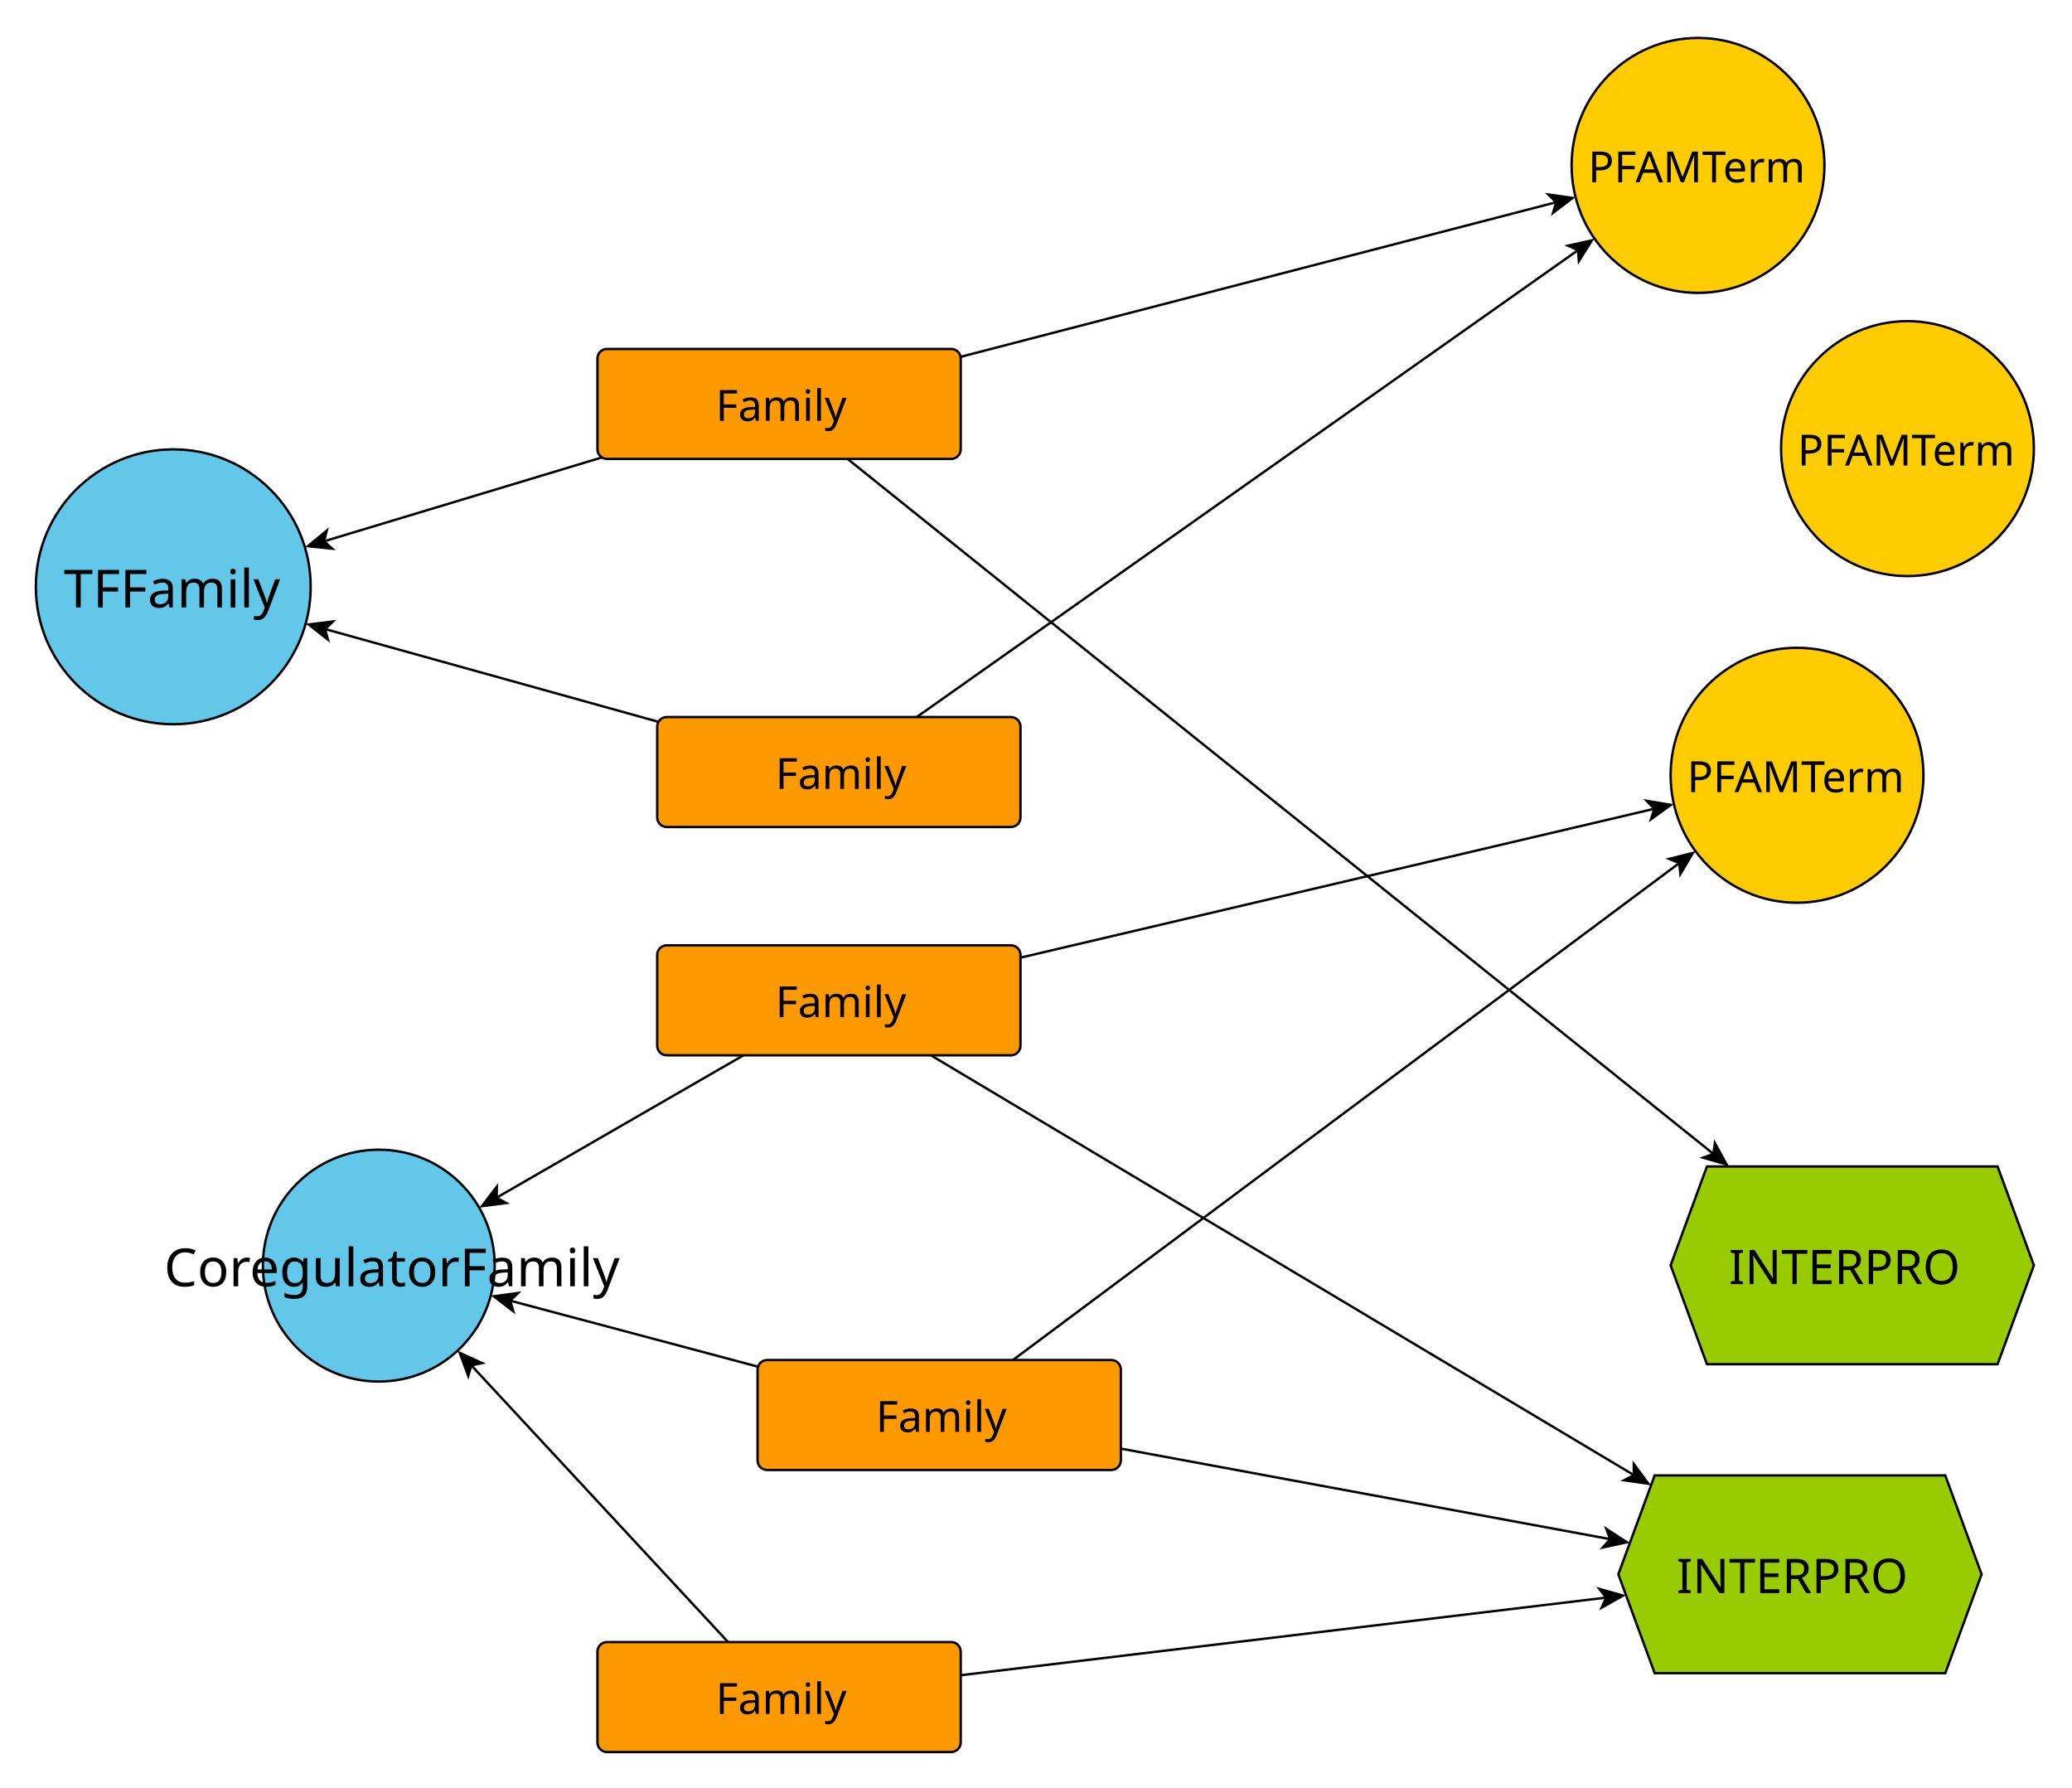
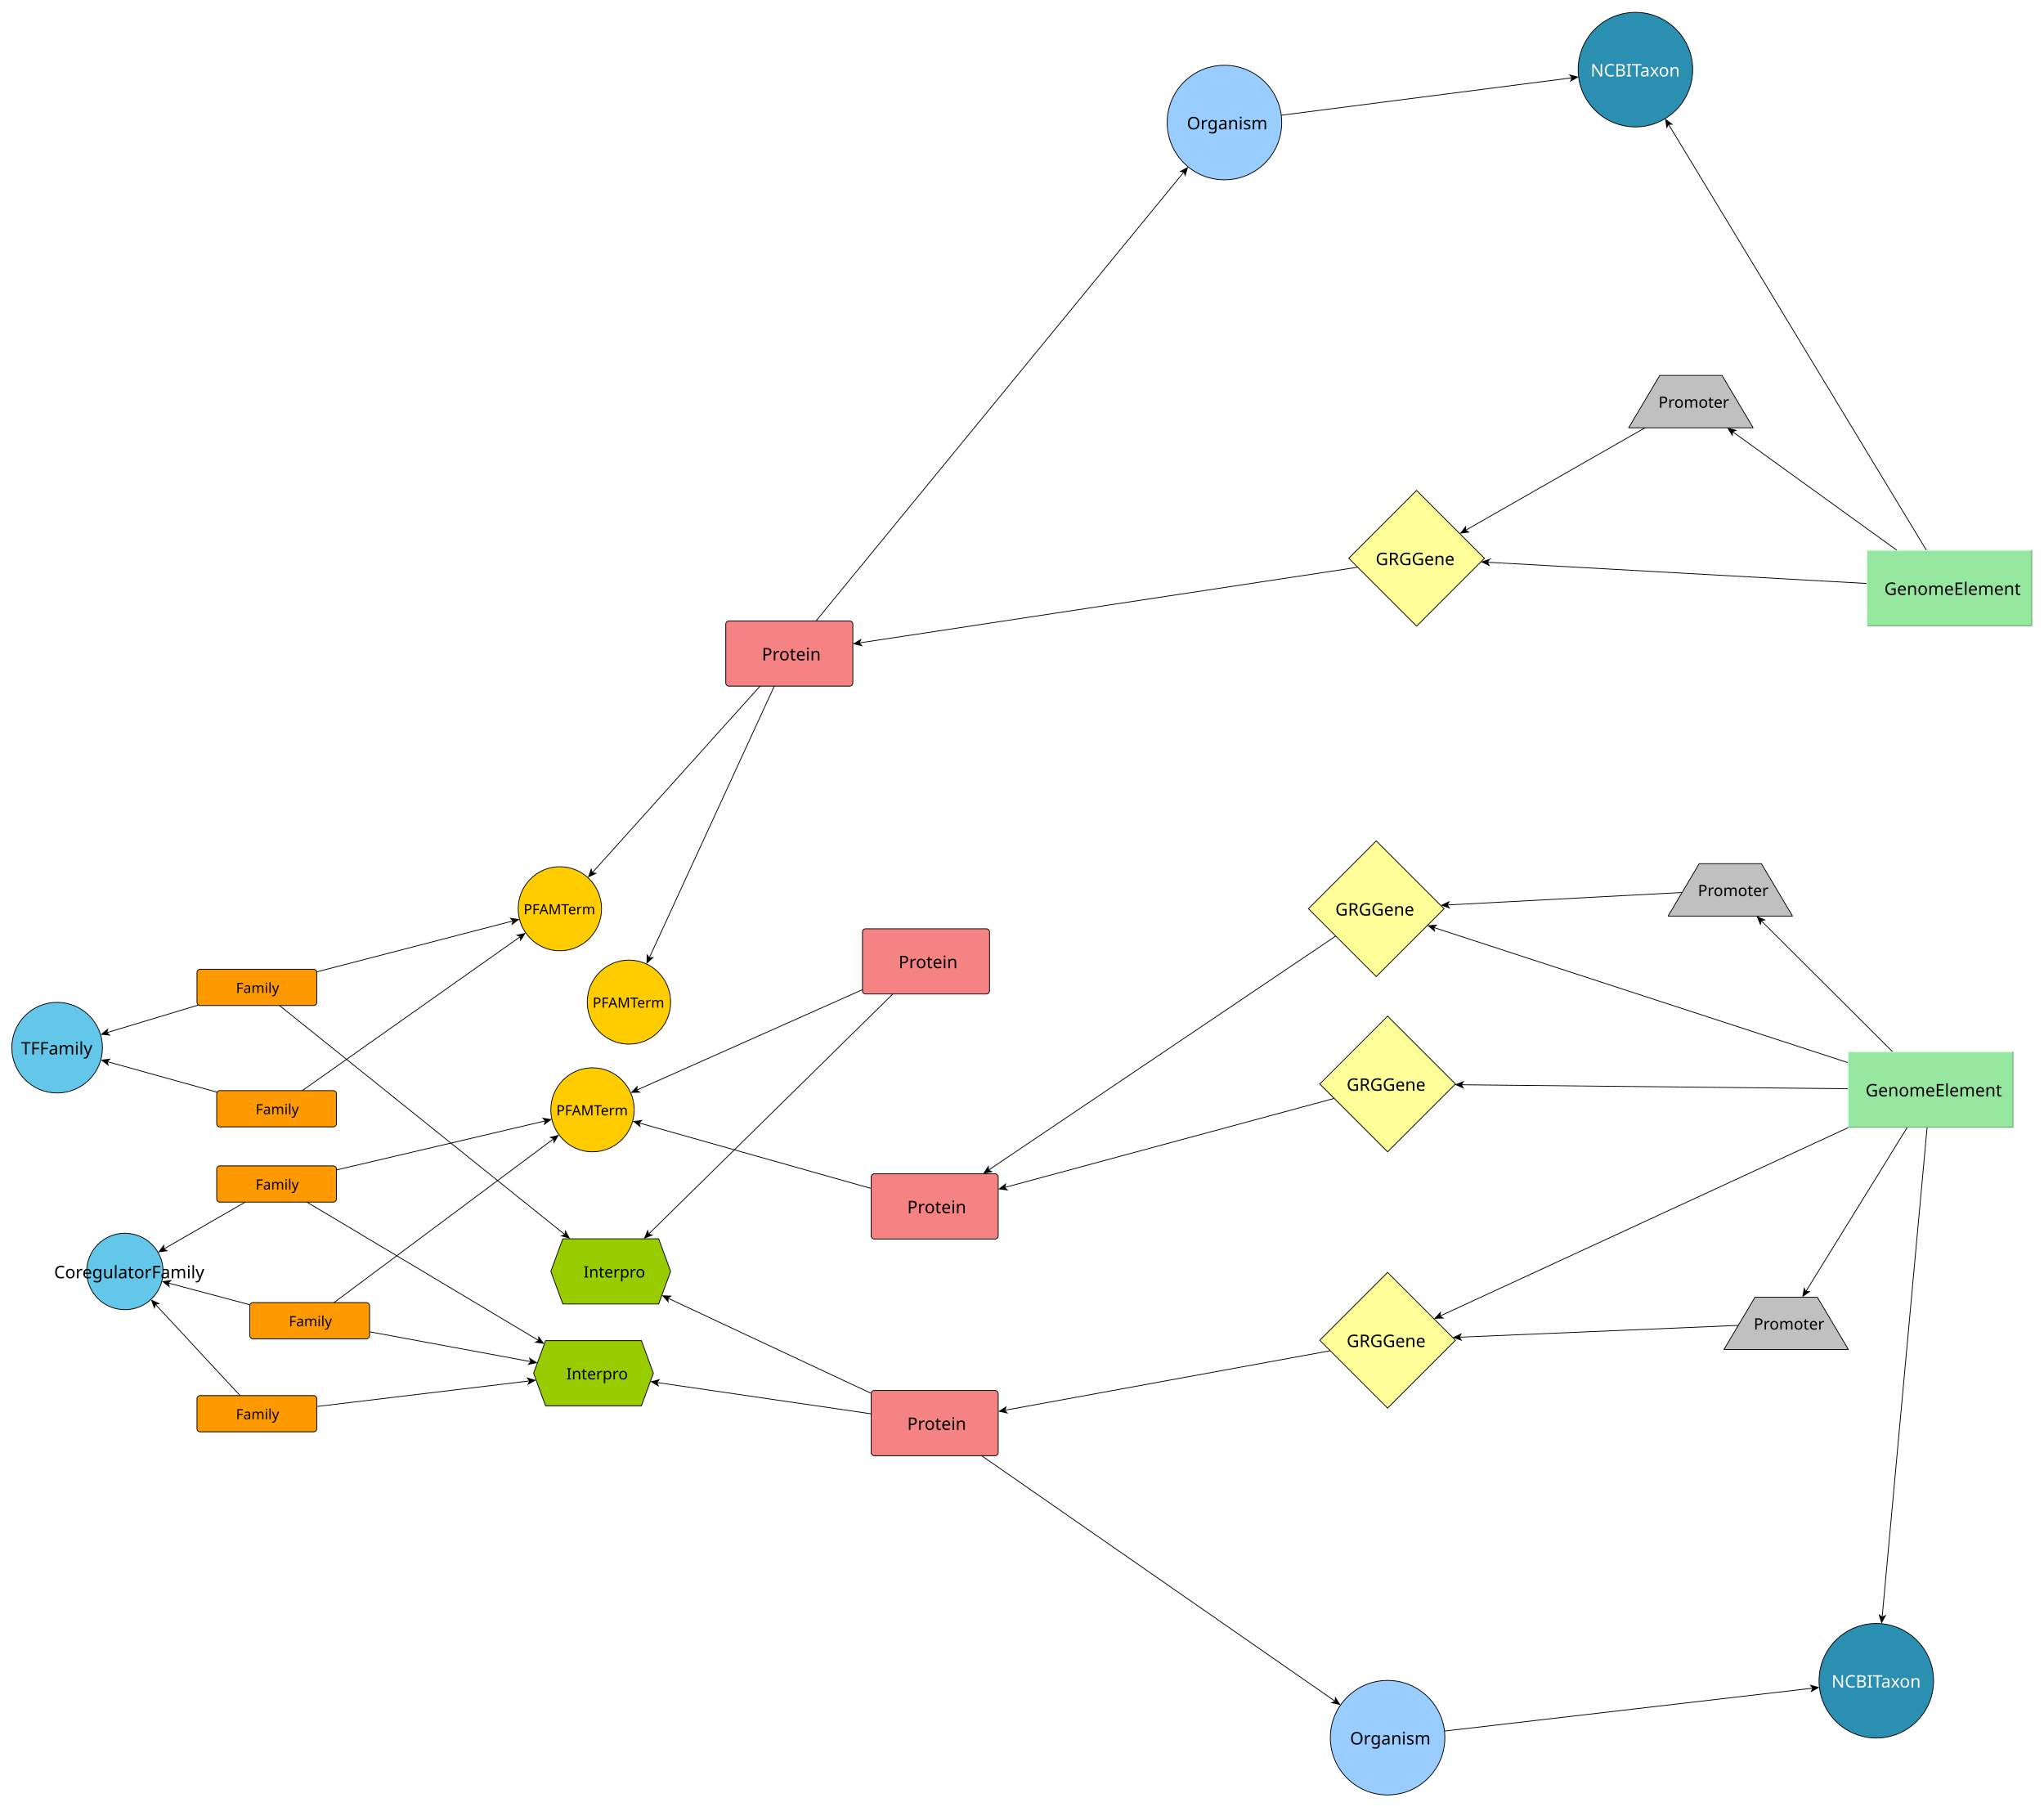
- <svg xmlns="http://www.w3.org/2000/svg" fill-opacity="1" color-rendering="auto" color-interpolation="auto" stroke="black" text-rendering="auto" stroke-linecap="square" width="867" stroke-miterlimit="10" stroke-opacity="1" shape-rendering="auto" fill="black" stroke-dasharray="none" font-weight="normal" stroke-width="1" height="748" font-family="'Dialog'" font-style="normal" stroke-linejoin="miter" font-size="12" stroke-dashoffset="0" image-rendering="auto">
+ <svg xmlns="http://www.w3.org/2000/svg" fill-opacity="1" color-rendering="auto" color-interpolation="auto" stroke="black" text-rendering="auto" stroke-linecap="square" width="2594" stroke-miterlimit="10" stroke-opacity="1" shape-rendering="auto" fill="black" stroke-dasharray="none" font-weight="normal" stroke-width="1" height="2293" font-family="'Dialog'" font-style="normal" stroke-linejoin="miter" font-size="12" stroke-dashoffset="0" image-rendering="auto">
  <defs id="genericDefs" />
  <g>
    <defs id="defs1">
      <clipPath clipPathUnits="userSpaceOnUse" id="clipPath1">
-         <path d="M0 0 L867 0 L867 748 L0 748 L0 0 Z" />
+         <path d="M0 0 L2594 0 L2594 2293 L0 2293 L0 0 Z" />
      </clipPath>
      <clipPath clipPathUnits="userSpaceOnUse" id="clipPath2">
-         <path d="M396 4 L1263 4 L1263 752 L396 752 L396 4 Z" />
+         <path d="M396 -1080 L2990 -1080 L2990 1213 L396 1213 L396 -1080 Z" />
      </clipPath>
    </defs>
-     <g fill="white" transform="translate(-396,-4)" stroke="white">
-       <rect x="396" width="867" height="748" y="4" clip-path="url(#clipPath2)" stroke="none" />
-     </g>
-     <g fill="rgb(99,199,233)" transform="matrix(1,0,0,1,-396,-4)" stroke="rgb(99,199,233)">
+     <g fill="white" transform="translate(-396,1080)" stroke="white">
+       <rect x="396" width="2594" height="2293" y="-1080" clip-path="url(#clipPath2)" stroke="none" />
+     </g>
+     <g fill="rgb(99,199,233)" transform="matrix(1,0,0,1,-396,1080)" stroke="rgb(99,199,233)">
      <circle r="57.5" clip-path="url(#clipPath2)" cx="468.5" cy="249.5" stroke="none" />
    </g>
-     <g font-size="22" stroke-miterlimit="1.45" font-family="sans-serif" transform="matrix(1,0,0,1,-396,-4)" stroke-linecap="butt">
+     <g font-size="22" stroke-miterlimit="1.45" font-family="sans-serif" transform="matrix(1,0,0,1,-396,1080)" stroke-linecap="butt">
      <text x="422.674" xml:space="preserve" y="258.142" clip-path="url(#clipPath2)" stroke="none">TFFamily</text>
      <circle fill="none" r="57.5" clip-path="url(#clipPath2)" cx="468.5" cy="249.5" />
    </g>
-     <g fill="rgb(99,199,233)" transform="matrix(1,0,0,1,-396,-4)" stroke="rgb(99,199,233)">
+     <g fill="rgb(99,199,233)" transform="matrix(1,0,0,1,-396,1080)" stroke="rgb(99,199,233)">
      <circle r="48.5" clip-path="url(#clipPath2)" cx="554.5" cy="533.5" stroke="none" />
    </g>
-     <g font-size="22" stroke-miterlimit="1.45" font-family="sans-serif" transform="matrix(1,0,0,1,-396,-4)" stroke-linecap="butt">
+     <g font-size="22" stroke-miterlimit="1.45" font-family="sans-serif" transform="matrix(1,0,0,1,-396,1080)" stroke-linecap="butt">
      <text x="464.636" xml:space="preserve" y="542.142" clip-path="url(#clipPath2)" stroke="none">CoregulatorFamily</text>
      <circle fill="none" r="48.5" clip-path="url(#clipPath2)" cx="554.5" cy="533.5" />
    </g>
-     <g fill="rgb(255,153,0)" transform="matrix(1,0,0,1,-396,-4)" stroke="rgb(255,153,0)">
+     <g fill="rgb(255,153,0)" transform="matrix(1,0,0,1,-396,1080)" stroke="rgb(255,153,0)">
      <rect x="646" y="150" clip-path="url(#clipPath2)" width="152" rx="4" ry="4" height="46" stroke="none" />
    </g>
-     <g font-size="18" stroke-miterlimit="1.45" font-family="sans-serif" transform="matrix(1,0,0,1,-396,-4)" stroke-linecap="butt">
+     <g font-size="18" stroke-miterlimit="1.45" font-family="sans-serif" transform="matrix(1,0,0,1,-396,1080)" stroke-linecap="butt">
      <text x="695.501" xml:space="preserve" y="180.071" clip-path="url(#clipPath2)" stroke="none">Family</text>
      <rect x="646" y="150" clip-path="url(#clipPath2)" fill="none" width="152" rx="4" ry="4" height="46" />
    </g>
-     <g fill="rgb(255,153,0)" transform="matrix(1,0,0,1,-396,-4)" stroke="rgb(255,153,0)">
+     <g fill="rgb(255,153,0)" transform="matrix(1,0,0,1,-396,1080)" stroke="rgb(255,153,0)">
      <rect x="671" y="304" clip-path="url(#clipPath2)" width="152" rx="4" ry="4" height="46" stroke="none" />
    </g>
-     <g font-size="18" stroke-miterlimit="1.45" font-family="sans-serif" transform="matrix(1,0,0,1,-396,-4)" stroke-linecap="butt">
+     <g font-size="18" stroke-miterlimit="1.45" font-family="sans-serif" transform="matrix(1,0,0,1,-396,1080)" stroke-linecap="butt">
      <text x="720.501" xml:space="preserve" y="334.071" clip-path="url(#clipPath2)" stroke="none">Family</text>
      <rect x="671" y="304" clip-path="url(#clipPath2)" fill="none" width="152" rx="4" ry="4" height="46" />
    </g>
-     <g fill="rgb(255,153,0)" transform="matrix(1,0,0,1,-396,-4)" stroke="rgb(255,153,0)">
+     <g fill="rgb(255,153,0)" transform="matrix(1,0,0,1,-396,1080)" stroke="rgb(255,153,0)">
      <rect x="671" y="399.5" clip-path="url(#clipPath2)" width="152" rx="4" ry="4" height="46" stroke="none" />
    </g>
-     <g font-size="18" stroke-miterlimit="1.45" font-family="sans-serif" transform="matrix(1,0,0,1,-396,-4)" stroke-linecap="butt">
+     <g font-size="18" stroke-miterlimit="1.45" font-family="sans-serif" transform="matrix(1,0,0,1,-396,1080)" stroke-linecap="butt">
      <text x="720.501" xml:space="preserve" y="429.571" clip-path="url(#clipPath2)" stroke="none">Family</text>
      <rect x="671" y="399.5" clip-path="url(#clipPath2)" fill="none" width="152" rx="4" ry="4" height="46" />
    </g>
-     <g fill="rgb(255,153,0)" transform="matrix(1,0,0,1,-396,-4)" stroke="rgb(255,153,0)">
+     <g fill="rgb(255,153,0)" transform="matrix(1,0,0,1,-396,1080)" stroke="rgb(255,153,0)">
      <rect x="713" y="573" clip-path="url(#clipPath2)" width="152" rx="4" ry="4" height="46" stroke="none" />
    </g>
-     <g font-size="18" stroke-miterlimit="1.45" font-family="sans-serif" transform="matrix(1,0,0,1,-396,-4)" stroke-linecap="butt">
+     <g font-size="18" stroke-miterlimit="1.45" font-family="sans-serif" transform="matrix(1,0,0,1,-396,1080)" stroke-linecap="butt">
      <text x="762.501" xml:space="preserve" y="603.071" clip-path="url(#clipPath2)" stroke="none">Family</text>
      <rect x="713" y="573" clip-path="url(#clipPath2)" fill="none" width="152" rx="4" ry="4" height="46" />
    </g>
-     <g fill="rgb(255,153,0)" transform="matrix(1,0,0,1,-396,-4)" stroke="rgb(255,153,0)">
+     <g fill="rgb(255,153,0)" transform="matrix(1,0,0,1,-396,1080)" stroke="rgb(255,153,0)">
      <rect x="646" y="691" clip-path="url(#clipPath2)" width="152" rx="4" ry="4" height="46" stroke="none" />
    </g>
-     <g font-size="18" stroke-miterlimit="1.45" font-family="sans-serif" transform="matrix(1,0,0,1,-396,-4)" stroke-linecap="butt">
+     <g font-size="18" stroke-miterlimit="1.45" font-family="sans-serif" transform="matrix(1,0,0,1,-396,1080)" stroke-linecap="butt">
      <text x="695.501" xml:space="preserve" y="721.071" clip-path="url(#clipPath2)" stroke="none">Family</text>
      <rect x="646" y="691" clip-path="url(#clipPath2)" fill="none" width="152" rx="4" ry="4" height="46" />
    </g>
-     <g fill="rgb(255,204,0)" transform="matrix(1,0,0,1,-396,-4)" stroke="rgb(255,204,0)">
+     <g fill="rgb(255,204,0)" transform="matrix(1,0,0,1,-396,1080)" stroke="rgb(255,204,0)">
      <ellipse rx="52.892" ry="53.327" clip-path="url(#clipPath2)" cx="1106.517" cy="73.202" stroke="none" />
    </g>
-     <g font-size="18" stroke-miterlimit="1.45" font-family="sans-serif" transform="matrix(1,0,0,1,-396,-4)" stroke-linecap="butt">
+     <g font-size="18" stroke-miterlimit="1.45" font-family="sans-serif" transform="matrix(1,0,0,1,-396,1080)" stroke-linecap="butt">
      <text x="1060.52" xml:space="preserve" y="80.273" clip-path="url(#clipPath2)" stroke="none">PFAMTerm</text>
      <ellipse rx="52.892" fill="none" ry="53.327" clip-path="url(#clipPath2)" cx="1106.517" cy="73.202" />
    </g>
-     <g fill="rgb(255,204,0)" transform="matrix(1,0,0,1,-396,-4)" stroke="rgb(255,204,0)">
+     <g fill="rgb(255,204,0)" transform="matrix(1,0,0,1,-396,1080)" stroke="rgb(255,204,0)">
      <ellipse rx="52.892" ry="53.327" clip-path="url(#clipPath2)" cx="1194.159" cy="191.688" stroke="none" />
    </g>
-     <g font-size="18" stroke-miterlimit="1.45" font-family="sans-serif" transform="matrix(1,0,0,1,-396,-4)" stroke-linecap="butt">
+     <g font-size="18" stroke-miterlimit="1.45" font-family="sans-serif" transform="matrix(1,0,0,1,-396,1080)" stroke-linecap="butt">
      <text x="1148.161" xml:space="preserve" y="198.758" clip-path="url(#clipPath2)" stroke="none">PFAMTerm</text>
      <ellipse rx="52.892" fill="none" ry="53.327" clip-path="url(#clipPath2)" cx="1194.159" cy="191.688" />
    </g>
-     <g fill="rgb(255,204,0)" transform="matrix(1,0,0,1,-396,-4)" stroke="rgb(255,204,0)">
+     <g fill="rgb(255,204,0)" transform="matrix(1,0,0,1,-396,1080)" stroke="rgb(255,204,0)">
      <ellipse rx="52.892" ry="53.327" clip-path="url(#clipPath2)" cx="1147.944" cy="328.342" stroke="none" />
    </g>
-     <g font-size="18" stroke-miterlimit="1.45" font-family="sans-serif" transform="matrix(1,0,0,1,-396,-4)" stroke-linecap="butt">
+     <g font-size="18" stroke-miterlimit="1.45" font-family="sans-serif" transform="matrix(1,0,0,1,-396,1080)" stroke-linecap="butt">
      <text x="1101.946" xml:space="preserve" y="335.413" clip-path="url(#clipPath2)" stroke="none">PFAMTerm</text>
      <ellipse rx="52.892" fill="none" ry="53.327" clip-path="url(#clipPath2)" cx="1147.944" cy="328.342" />
    </g>
-     <g fill="rgb(153,204,0)" transform="matrix(1,0,0,1,-396,-4)" stroke="rgb(153,204,0)">
+     <g fill="rgb(153,204,0)" transform="matrix(1,0,0,1,-396,1080)" stroke="rgb(153,204,0)">
      <path d="M1073.176 662.641 L1088.376 621.274 L1209.976 621.274 L1225.176 662.641 L1209.976 704.008 L1088.376 704.008 Z" clip-path="url(#clipPath2)" fill-rule="evenodd" stroke="none" />
    </g>
-     <g font-size="20" stroke-miterlimit="1.45" font-family="sans-serif" transform="matrix(1,0,0,1,-396,-4)" stroke-linecap="butt">
-       <text x="1097.506" xml:space="preserve" y="670.497" clip-path="url(#clipPath2)" stroke="none">INTERPRO</text>
+     <g font-size="20" stroke-miterlimit="1.45" font-family="sans-serif" transform="matrix(1,0,0,1,-396,1080)" stroke-linecap="butt">
+       <text x="1114.713" xml:space="preserve" y="670.497" clip-path="url(#clipPath2)" stroke="none">Interpro</text>
      <path fill="none" d="M1073.176 662.641 L1088.376 621.274 L1209.976 621.274 L1225.176 662.641 L1209.976 704.008 L1088.376 704.008 Z" fill-rule="evenodd" clip-path="url(#clipPath2)" />
    </g>
-     <g fill="rgb(153,204,0)" transform="matrix(1,0,0,1,-396,-4)" stroke="rgb(153,204,0)">
+     <g fill="rgb(153,204,0)" transform="matrix(1,0,0,1,-396,1080)" stroke="rgb(153,204,0)">
      <path d="M1095.051 533.387 L1110.251 492.02 L1231.851 492.02 L1247.051 533.387 L1231.851 574.754 L1110.251 574.754 Z" clip-path="url(#clipPath2)" fill-rule="evenodd" stroke="none" />
    </g>
-     <g font-size="20" stroke-miterlimit="1.45" font-family="sans-serif" transform="matrix(1,0,0,1,-396,-4)" stroke-linecap="butt">
-       <text x="1119.381" xml:space="preserve" y="541.243" clip-path="url(#clipPath2)" stroke="none">INTERPRO</text>
+     <g font-size="20" stroke-miterlimit="1.45" font-family="sans-serif" transform="matrix(1,0,0,1,-396,1080)" stroke-linecap="butt">
+       <text x="1136.588" xml:space="preserve" y="541.243" clip-path="url(#clipPath2)" stroke="none">Interpro</text>
      <path fill="none" d="M1095.051 533.387 L1110.251 492.02 L1231.851 492.02 L1247.051 533.387 L1231.851 574.754 L1110.251 574.754 Z" fill-rule="evenodd" clip-path="url(#clipPath2)" />
+     </g>
+     <g fill="rgb(245,131,131)" transform="matrix(1,0,0,1,-396,1080)" stroke="rgb(245,131,131)">
+       <rect x="1317.062" y="-292" clip-path="url(#clipPath2)" width="161.25" rx="4" ry="4" height="82.734" stroke="none" />
+     </g>
+     <g font-size="22" stroke-miterlimit="1.45" font-family="sans-serif" transform="matrix(1,0,0,1,-396,1080)" stroke-linecap="butt">
+       <text x="1362.834" xml:space="preserve" y="-241.991" clip-path="url(#clipPath2)" stroke="none">Protein</text>
+       <rect x="1317.062" y="-292" clip-path="url(#clipPath2)" fill="none" width="161.25" rx="4" ry="4" height="82.734" />
+     </g>
+     <g fill="rgb(245,131,131)" transform="matrix(1,0,0,1,-396,1080)" stroke="rgb(245,131,131)">
+       <rect x="1490.562" y="98.625" clip-path="url(#clipPath2)" width="161.25" rx="4" ry="4" height="82.734" stroke="none" />
+     </g>
+     <g font-size="22" stroke-miterlimit="1.45" font-family="sans-serif" transform="matrix(1,0,0,1,-396,1080)" stroke-linecap="butt">
+       <text x="1536.334" xml:space="preserve" y="148.634" clip-path="url(#clipPath2)" stroke="none">Protein</text>
+       <rect x="1490.562" y="98.625" clip-path="url(#clipPath2)" fill="none" width="161.25" rx="4" ry="4" height="82.734" />
+     </g>
+     <g fill="rgb(245,131,131)" transform="matrix(1,0,0,1,-396,1080)" stroke="rgb(245,131,131)">
+       <rect x="1501.562" y="409.562" clip-path="url(#clipPath2)" width="161.25" rx="4" ry="4" height="82.734" stroke="none" />
+     </g>
+     <g font-size="22" stroke-miterlimit="1.45" font-family="sans-serif" transform="matrix(1,0,0,1,-396,1080)" stroke-linecap="butt">
+       <text x="1547.334" xml:space="preserve" y="459.572" clip-path="url(#clipPath2)" stroke="none">Protein</text>
+       <rect x="1501.562" y="409.562" clip-path="url(#clipPath2)" fill="none" width="161.25" rx="4" ry="4" height="82.734" />
+     </g>
+     <g fill="rgb(245,131,131)" transform="matrix(1,0,0,1,-396,1080)" stroke="rgb(245,131,131)">
+       <rect x="1501.562" y="684.562" clip-path="url(#clipPath2)" width="161.25" rx="4" ry="4" height="82.734" stroke="none" />
+     </g>
+     <g font-size="22" stroke-miterlimit="1.45" font-family="sans-serif" transform="matrix(1,0,0,1,-396,1080)" stroke-linecap="butt">
+       <text x="1547.334" xml:space="preserve" y="734.572" clip-path="url(#clipPath2)" stroke="none">Protein</text>
+       <rect x="1501.562" y="684.562" clip-path="url(#clipPath2)" fill="none" width="161.25" rx="4" ry="4" height="82.734" />
+     </g>
+     <g fill="rgb(255,255,153)" transform="matrix(1,0,0,1,-396,1080)" stroke="rgb(255,255,153)">
+       <path d="M2107.688 -371.531 L2193.781 -457.625 L2279.875 -371.531 L2193.781 -285.438 Z" clip-path="url(#clipPath2)" fill-rule="evenodd" stroke="none" />
+     </g>
+     <g font-size="22" stroke-miterlimit="1.45" font-family="sans-serif" transform="matrix(1,0,0,1,-396,1080)" stroke-linecap="butt">
+       <text x="2141.816" xml:space="preserve" y="-362.889" clip-path="url(#clipPath2)" stroke="none">GRGGene</text>
+       <path fill="none" d="M2107.688 -371.531 L2193.781 -457.625 L2279.875 -371.531 L2193.781 -285.438 Z" fill-rule="evenodd" clip-path="url(#clipPath2)" />
+     </g>
+     <g fill="rgb(255,255,153)" transform="matrix(1,0,0,1,-396,1080)" stroke="rgb(255,255,153)">
+       <path d="M2070.875 295.575 L2156.969 209.482 L2243.062 295.575 L2156.969 381.669 Z" clip-path="url(#clipPath2)" fill-rule="evenodd" stroke="none" />
+     </g>
+     <g font-size="22" stroke-miterlimit="1.45" font-family="sans-serif" transform="matrix(1,0,0,1,-396,1080)" stroke-linecap="butt">
+       <text x="2105.003" xml:space="preserve" y="304.217" clip-path="url(#clipPath2)" stroke="none">GRGGene</text>
+       <path fill="none" d="M2070.875 295.575 L2156.969 209.482 L2243.062 295.575 L2156.969 381.669 Z" fill-rule="evenodd" clip-path="url(#clipPath2)" />
+     </g>
+     <g fill="rgb(255,255,153)" transform="matrix(1,0,0,1,-396,1080)" stroke="rgb(255,255,153)">
+       <path d="M2056.5 73.202 L2142.594 -12.892 L2228.688 73.202 L2142.594 159.296 Z" clip-path="url(#clipPath2)" fill-rule="evenodd" stroke="none" />
+     </g>
+     <g font-size="22" stroke-miterlimit="1.45" font-family="sans-serif" transform="matrix(1,0,0,1,-396,1080)" stroke-linecap="butt">
+       <text x="2090.628" xml:space="preserve" y="81.844" clip-path="url(#clipPath2)" stroke="none">GRGGene</text>
+       <path fill="none" d="M2056.5 73.202 L2142.594 -12.892 L2228.688 73.202 L2142.594 159.296 Z" fill-rule="evenodd" clip-path="url(#clipPath2)" />
+     </g>
+     <g fill="rgb(255,255,153)" transform="matrix(1,0,0,1,-396,1080)" stroke="rgb(255,255,153)">
+       <path d="M2070.875 620.781 L2156.969 534.688 L2243.062 620.781 L2156.969 706.875 Z" clip-path="url(#clipPath2)" fill-rule="evenodd" stroke="none" />
+     </g>
+     <g font-size="22" stroke-miterlimit="1.45" font-family="sans-serif" transform="matrix(1,0,0,1,-396,1080)" stroke-linecap="butt">
+       <text x="2105.003" xml:space="preserve" y="629.423" clip-path="url(#clipPath2)" stroke="none">GRGGene</text>
+       <path fill="none" d="M2070.875 620.781 L2156.969 534.688 L2243.062 620.781 L2156.969 706.875 Z" fill-rule="evenodd" clip-path="url(#clipPath2)" />
+     </g>
+     <g fill="silver" transform="matrix(1,0,0,1,-396,1080)" stroke="silver">
+       <path d="M2462.894 -537.123 L2502.397 -603.603 L2581.394 -603.603 L2620.898 -537.123 Z" clip-path="url(#clipPath2)" fill-rule="evenodd" stroke="none" />
+     </g>
+     <g font-size="20" stroke-miterlimit="1.45" font-family="sans-serif" transform="matrix(1,0,0,1,-396,1080)" stroke-linecap="butt">
+       <text x="2500.769" xml:space="preserve" y="-562.507" clip-path="url(#clipPath2)" stroke="none">Promoter</text>
+       <path fill="none" d="M2462.894 -537.123 L2502.397 -603.603 L2581.394 -603.603 L2620.898 -537.123 Z" fill-rule="evenodd" clip-path="url(#clipPath2)" />
+     </g>
+     <g fill="silver" transform="matrix(1,0,0,1,-396,1080)" stroke="silver">
+       <path d="M2512.892 82.538 L2552.392 16.058 L2631.392 16.058 L2670.892 82.538 Z" clip-path="url(#clipPath2)" fill-rule="evenodd" stroke="none" />
+     </g>
+     <g font-size="20" stroke-miterlimit="1.45" font-family="sans-serif" transform="matrix(1,0,0,1,-396,1080)" stroke-linecap="butt">
+       <text x="2550.769" xml:space="preserve" y="57.155" clip-path="url(#clipPath2)" stroke="none">Promoter</text>
+       <path fill="none" d="M2512.892 82.538 L2552.392 16.058 L2631.392 16.058 L2670.892 82.538 Z" fill-rule="evenodd" clip-path="url(#clipPath2)" />
+     </g>
+     <g fill="silver" transform="matrix(1,0,0,1,-396,1080)" stroke="silver">
+       <path d="M2583.784 632.596 L2623.284 566.116 L2702.284 566.116 L2741.784 632.596 Z" clip-path="url(#clipPath2)" fill-rule="evenodd" stroke="none" />
+     </g>
+     <g font-size="20" stroke-miterlimit="1.45" font-family="sans-serif" transform="matrix(1,0,0,1,-396,1080)" stroke-linecap="butt">
+       <text x="2621.661" xml:space="preserve" y="607.213" clip-path="url(#clipPath2)" stroke="none">Promoter</text>
+       <path fill="none" d="M2583.784 632.596 L2623.284 566.116 L2702.284 566.116 L2741.784 632.596 Z" fill-rule="evenodd" clip-path="url(#clipPath2)" />
+     </g>
+     <g fill="rgb(149,231,159)" transform="matrix(1,0,0,1,-396,1080)" stroke="rgb(149,231,159)">
+       <rect x="2741.058" width="210" height="96.48" y="254.482" clip-path="url(#clipPath2)" stroke="none" />
+     </g>
+     <g font-size="22" stroke-miterlimit="1.45" font-family="sans-serif" transform="matrix(1,0,0,1,-396,1080)" stroke-linecap="butt">
+       <text x="2763.515" xml:space="preserve" y="311.364" clip-path="url(#clipPath2)" stroke="none">GenomeElement</text>
+     </g>
+     <g fill="rgb(212,255,227)" transform="matrix(1,0,0,1,-396,1080)" stroke="rgb(212,255,227)">
+       <rect x="2741.058" width="1" height="96.48" y="254.482" clip-path="url(#clipPath2)" stroke="none" />
+       <rect x="2742.058" width="208" height="1" y="254.482" clip-path="url(#clipPath2)" stroke="none" />
+       <rect x="2742.058" y="349.962" clip-path="url(#clipPath2)" fill="rgb(104,161,111)" width="209" height="1" stroke="none" />
+       <rect x="2950.058" y="254.482" clip-path="url(#clipPath2)" fill="rgb(104,161,111)" width="1" height="95.48" stroke="none" />
+       <rect x="2764.866" y="-381.918" clip-path="url(#clipPath2)" fill="rgb(149,231,159)" width="210" height="96.48" stroke="none" />
+     </g>
+     <g font-size="22" stroke-miterlimit="1.45" font-family="sans-serif" transform="matrix(1,0,0,1,-396,1080)" stroke-linecap="butt">
+       <text x="2787.323" xml:space="preserve" y="-325.035" clip-path="url(#clipPath2)" stroke="none">GenomeElement</text>
+     </g>
+     <g fill="rgb(212,255,227)" transform="matrix(1,0,0,1,-396,1080)" stroke="rgb(212,255,227)">
+       <rect x="2764.866" width="1" height="96.48" y="-381.918" clip-path="url(#clipPath2)" stroke="none" />
+       <rect x="2765.866" width="208" height="1" y="-381.918" clip-path="url(#clipPath2)" stroke="none" />
+       <rect x="2765.866" y="-286.438" clip-path="url(#clipPath2)" fill="rgb(104,161,111)" width="209" height="1" stroke="none" />
+       <rect x="2973.866" y="-381.918" clip-path="url(#clipPath2)" fill="rgb(104,161,111)" width="1" height="95.48" stroke="none" />
+       <circle fill="rgb(43,143,177)" r="72.669" clip-path="url(#clipPath2)" cx="2777.196" cy="1052.883" stroke="none" />
+     </g>
+     <g font-size="22" stroke-linecap="butt" transform="matrix(1,0,0,1,-396,1080)" fill="white" font-family="sans-serif" stroke="white" stroke-miterlimit="1.45">
+       <text x="2720.343" xml:space="preserve" y="1061.525" clip-path="url(#clipPath2)" stroke="none">NCBITaxon</text>
+     </g>
+     <g stroke-linecap="butt" transform="matrix(1,0,0,1,-396,1080)" stroke-miterlimit="1.45">
+       <circle fill="none" r="72.669" clip-path="url(#clipPath2)" cx="2777.196" cy="1052.883" />
+     </g>
+     <g fill="rgb(43,143,177)" transform="matrix(1,0,0,1,-396,1080)" stroke="rgb(43,143,177)">
+       <circle r="72.669" clip-path="url(#clipPath2)" cx="2471.481" cy="-991.628" stroke="none" />
+     </g>
+     <g font-size="22" stroke-linecap="butt" transform="matrix(1,0,0,1,-396,1080)" fill="white" font-family="sans-serif" stroke="white" stroke-miterlimit="1.45">
+       <text x="2414.628" xml:space="preserve" y="-982.986" clip-path="url(#clipPath2)" stroke="none">NCBITaxon</text>
+     </g>
+     <g stroke-linecap="butt" transform="matrix(1,0,0,1,-396,1080)" stroke-miterlimit="1.45">
+       <circle fill="none" r="72.669" clip-path="url(#clipPath2)" cx="2471.481" cy="-991.628" />
+     </g>
+     <g fill="rgb(153,204,255)" transform="matrix(1,0,0,1,-396,1080)" stroke="rgb(153,204,255)">
+       <circle r="72.669" clip-path="url(#clipPath2)" cx="1949.919" cy="-924.489" stroke="none" />
+     </g>
+     <g font-size="22" stroke-miterlimit="1.45" font-family="sans-serif" transform="matrix(1,0,0,1,-396,1080)" stroke-linecap="butt">
+       <text x="1902.24" xml:space="preserve" y="-915.847" clip-path="url(#clipPath2)" stroke="none">Organism</text>
+       <circle fill="none" r="72.669" clip-path="url(#clipPath2)" cx="1949.919" cy="-924.489" />
+     </g>
+     <g fill="rgb(153,204,255)" transform="matrix(1,0,0,1,-396,1080)" stroke="rgb(153,204,255)">
+       <circle r="72.669" clip-path="url(#clipPath2)" cx="2156.969" cy="1125.148" stroke="none" />
+     </g>
+     <g font-size="22" stroke-miterlimit="1.45" font-family="sans-serif" transform="matrix(1,0,0,1,-396,1080)" stroke-linecap="butt">
+       <text x="2109.29" xml:space="preserve" y="1133.791" clip-path="url(#clipPath2)" stroke="none">Organism</text>
+       <circle fill="none" r="72.669" clip-path="url(#clipPath2)" cx="2156.969" cy="1125.148" />
      <path fill="none" d="M531.207 230.577 L647.847 195.377" clip-path="url(#clipPath2)" />
      <path d="M523.548 232.888 L536.481 234.208 L532.164 230.288 L533.592 224.634 Z" clip-path="url(#clipPath2)" stroke="none" />
      <path fill="none" d="M671.562 306.007 L531.602 267.06" clip-path="url(#clipPath2)" />
      <path d="M523.895 264.915 L534.115 272.949 L532.566 267.328 L536.796 263.315 Z" clip-path="url(#clipPath2)" stroke="none" />
      <path fill="none" d="M707.123 445.494 L603.446 505.277" clip-path="url(#clipPath2)" />
      <path d="M596.515 509.273 L609.409 507.61 L604.312 504.777 L604.413 498.947 Z" clip-path="url(#clipPath2)" stroke="none" />
      <path fill="none" d="M713.171 575.79 L609.094 548.051" clip-path="url(#clipPath2)" />
      <path d="M601.364 545.99 L611.672 553.912 L610.06 548.308 L614.247 544.25 Z" clip-path="url(#clipPath2)" stroke="none" />
      <path fill="none" d="M700.674 691.019 L592.932 574.915" clip-path="url(#clipPath2)" />
      <path d="M587.491 569.051 L591.988 581.248 L593.612 575.648 L599.318 574.446 Z" clip-path="url(#clipPath2)" stroke="none" />
      <path fill="none" d="M797.899 153.301 L1047.552 88.506" clip-path="url(#clipPath2)" />
      <path d="M1055.295 86.496 L1042.424 84.671 L1046.583 88.757 L1044.936 94.351 Z" clip-path="url(#clipPath2)" stroke="none" />
      <path fill="none" d="M779.586 303.997 L1056.654 108.403" clip-path="url(#clipPath2)" />
      <path d="M1063.19 103.789 L1050.503 106.625 L1055.837 108.979 L1056.27 114.794 Z" clip-path="url(#clipPath2)" stroke="none" />
      <path fill="none" d="M822.985 404.656 L1088.642 342.268" clip-path="url(#clipPath2)" />
      <path d="M1096.43 340.44 L1083.605 338.315 L1087.669 342.497 L1085.891 348.05 Z" clip-path="url(#clipPath2)" stroke="none" />
      <path fill="none" d="M819.825 573.014 L1099.005 364.835" clip-path="url(#clipPath2)" />
      <path d="M1105.418 360.052 L1092.81 363.217 L1098.204 365.432 L1098.787 371.234 Z" clip-path="url(#clipPath2)" stroke="none" />
      <path fill="none" d="M785.514 445.497 L1080.003 621.337" clip-path="url(#clipPath2)" />
      <path d="M1086.872 625.439 L1079.132 614.994 L1079.144 620.825 L1074.005 623.58 Z" clip-path="url(#clipPath2)" stroke="none" />
      <path fill="none" d="M865.019 610.065 L1070.166 648.022" clip-path="url(#clipPath2)" />
      <path d="M1078.033 649.478 L1067.143 642.378 L1069.183 647.84 L1065.323 652.211 Z" clip-path="url(#clipPath2)" stroke="none" />
      <path fill="none" d="M798.002 704.862 L1068.487 672.342" clip-path="url(#clipPath2)" />
      <path d="M1076.429 671.387 L1063.918 667.856 L1067.494 672.462 L1065.112 677.784 Z" clip-path="url(#clipPath2)" stroke="none" />
      <path fill="none" d="M750.641 195.986 L1113.262 487.008" clip-path="url(#clipPath2)" />
      <path d="M1119.501 492.015 L1113.272 480.605 L1112.482 486.382 L1107.013 488.404 Z" clip-path="url(#clipPath2)" stroke="none" />
+       <path fill="none" d="M1360.492 -209.264 L1147.39 27.744" clip-path="url(#clipPath2)" />
+       <path d="M1142.042 33.693 L1153.783 28.112 L1148.059 27 L1146.347 21.426 Z" clip-path="url(#clipPath2)" stroke="none" />
+       <path fill="none" d="M1378.644 -209.246 L1219.762 136.045" clip-path="url(#clipPath2)" />
+       <path d="M1216.418 143.312 L1225.976 134.501 L1220.18 135.137 L1216.892 130.321 Z" clip-path="url(#clipPath2)" stroke="none" />
+       <path fill="none" d="M1529.108 181.363 L1218.825 486.418" clip-path="url(#clipPath2)" />
+       <path d="M1213.12 492.027 L1225.183 487.179 L1219.538 485.717 L1218.172 480.048 Z" clip-path="url(#clipPath2)" stroke="none" />
+       <path fill="none" d="M1490.563 175.871 L1203.641 303.556" clip-path="url(#clipPath2)" />
+       <path d="M1196.332 306.808 L1209.329 306.498 L1204.555 303.149 L1205.263 297.361 Z" clip-path="url(#clipPath2)" stroke="none" />
+       <path fill="none" d="M1501.588 428.176 L1206.576 344.894" clip-path="url(#clipPath2)" />
+       <path d="M1198.877 342.721 L1209.068 350.793 L1207.539 345.166 L1211.784 341.169 Z" clip-path="url(#clipPath2)" stroke="none" />
+       <path fill="none" d="M1501.553 714.144 L1229.228 674.341" clip-path="url(#clipPath2)" />
+       <path d="M1221.312 673.184 L1232.463 679.867 L1230.217 674.486 L1233.909 669.972 Z" clip-path="url(#clipPath2)" stroke="none" />
+       <path fill="none" d="M1501.561 688.171 L1243.131 567.143" clip-path="url(#clipPath2)" />
+       <path d="M1235.886 563.75 L1244.633 573.368 L1244.037 567.567 L1248.874 564.312 Z" clip-path="url(#clipPath2)" stroke="none" />
+       <path fill="none" d="M2119.002 -360.175 L1486.207 -264.076" clip-path="url(#clipPath2)" />
+       <path d="M1478.298 -262.875 L1490.913 -259.733 L1487.196 -264.226 L1489.411 -269.62 Z" clip-path="url(#clipPath2)" stroke="none" />
+       <path fill="none" d="M2089.226 313.885 L1670.528 427.053" clip-path="url(#clipPath2)" />
+       <path d="M1662.805 429.14 L1675.694 430.836 L1671.493 426.792 L1673.084 421.182 Z" clip-path="url(#clipPath2)" stroke="none" />
+       <path fill="none" d="M2091.184 107.853 L1650.178 405.102" clip-path="url(#clipPath2)" />
+       <path d="M1643.544 409.574 L1656.289 407.013 L1651.007 404.543 L1650.7 398.721 Z" clip-path="url(#clipPath2)" stroke="none" />
+       <path fill="none" d="M2084.174 634.098 L1670.668 709.744" clip-path="url(#clipPath2)" />
+       <path d="M1662.798 711.183 L1675.502 713.942 L1671.651 709.563 L1673.703 704.105 Z" clip-path="url(#clipPath2)" stroke="none" />
+       <path fill="none" d="M2483.718 -537.136 L2255.551 -406.813" clip-path="url(#clipPath2)" />
+       <path d="M2248.604 -402.845 L2261.504 -404.455 L2256.419 -407.309 L2256.545 -413.138 Z" clip-path="url(#clipPath2)" stroke="none" />
+       <path fill="none" d="M2530.711 52.553 L2232.309 68.429" clip-path="url(#clipPath2)" />
+       <path d="M2224.32 68.854 L2236.569 73.21 L2233.307 68.376 L2236.038 63.224 Z" clip-path="url(#clipPath2)" stroke="none" />
+       <path fill="none" d="M2601.996 601.931 L2247.562 616.944" clip-path="url(#clipPath2)" />
+       <path d="M2239.569 617.283 L2251.77 621.77 L2248.561 616.902 L2251.347 611.779 Z" clip-path="url(#clipPath2)" stroke="none" />
+       <path fill="none" d="M2797.688 254.493 L2630.894 88.186" clip-path="url(#clipPath2)" />
+       <path d="M2625.229 82.537 L2630.196 94.551 L2631.602 88.892 L2637.257 87.469 Z" clip-path="url(#clipPath2)" stroke="none" />
+       <path fill="none" d="M2741.037 301.633 L2250.204 296.542" clip-path="url(#clipPath2)" />
+       <path d="M2242.205 296.459 L2254.152 301.584 L2251.204 296.553 L2254.256 291.584 Z" clip-path="url(#clipPath2)" stroke="none" />
+       <path fill="none" d="M2741.079 268.47 L2215.111 96.862" clip-path="url(#clipPath2)" />
+       <path d="M2207.505 94.381 L2217.362 102.856 L2216.061 97.172 L2220.464 93.35 Z" clip-path="url(#clipPath2)" stroke="none" />
+       <path fill="none" d="M2741.542 350.963 L2223.139 590.239" clip-path="url(#clipPath2)" />
+       <path d="M2215.876 593.592 L2228.866 593.103 L2224.047 589.82 L2224.675 584.023 Z" clip-path="url(#clipPath2)" stroke="none" />
+       <path fill="none" d="M2816.236 350.99 L2687.538 559.291" clip-path="url(#clipPath2)" />
+       <path d="M2683.333 566.097 L2693.894 558.517 L2688.064 558.441 L2685.387 553.26 Z" clip-path="url(#clipPath2)" stroke="none" />
+       <path fill="none" d="M2803.046 -381.899 L2594.445 -532.439" clip-path="url(#clipPath2)" />
+       <path d="M2587.957 -537.12 L2594.762 -526.043 L2595.256 -531.853 L2600.614 -534.152 Z" clip-path="url(#clipPath2)" stroke="none" />
+       <path fill="none" d="M2764.847 -339.558 L2283.295 -366.519" clip-path="url(#clipPath2)" />
+       <path d="M2275.307 -366.967 L2287.009 -361.304 L2284.293 -366.464 L2287.568 -371.288 Z" clip-path="url(#clipPath2)" stroke="none" />
+       <path fill="none" d="M2841.632 350.935 L2784.57 972.552" clip-path="url(#clipPath2)" />
+       <path d="M2783.839 980.518 L2789.915 969.026 L2784.661 971.556 L2779.956 968.111 Z" clip-path="url(#clipPath2)" stroke="none" />
+       <path fill="none" d="M2840.663 -381.907 L2513.263 -922.623" clip-path="url(#clipPath2)" />
+       <path d="M2509.119 -929.466 L2511.057 -916.611 L2513.781 -921.767 L2519.612 -921.791 Z" clip-path="url(#clipPath2)" stroke="none" />
+       <path fill="none" d="M1431.579 -291.988 L1898.787 -862.096" clip-path="url(#clipPath2)" />
+       <path d="M1903.858 -868.283 L1892.385 -862.171 L1898.153 -861.322 L1900.119 -855.832 Z" clip-path="url(#clipPath2)" stroke="none" />
+       <path fill="none" d="M2021.994 -933.767 L2391.472 -981.329" clip-path="url(#clipPath2)" />
+       <path d="M2399.407 -982.35 L2386.867 -985.777 L2390.48 -981.201 L2388.143 -975.859 Z" clip-path="url(#clipPath2)" stroke="none" />
+       <path fill="none" d="M1641.721 767.279 L2090.713 1079.13" clip-path="url(#clipPath2)" />
+       <path d="M2097.284 1083.694 L2090.28 1072.742 L2089.892 1078.56 L2084.576 1080.955 Z" clip-path="url(#clipPath2)" stroke="none" />
+       <path fill="none" d="M2229.149 1116.738 L2697.069 1062.219" clip-path="url(#clipPath2)" />
+       <path d="M2705.015 1061.293 L2692.517 1057.715 L2696.076 1062.334 L2693.675 1067.648 Z" clip-path="url(#clipPath2)" stroke="none" />
    </g>
  </g>
</svg>
